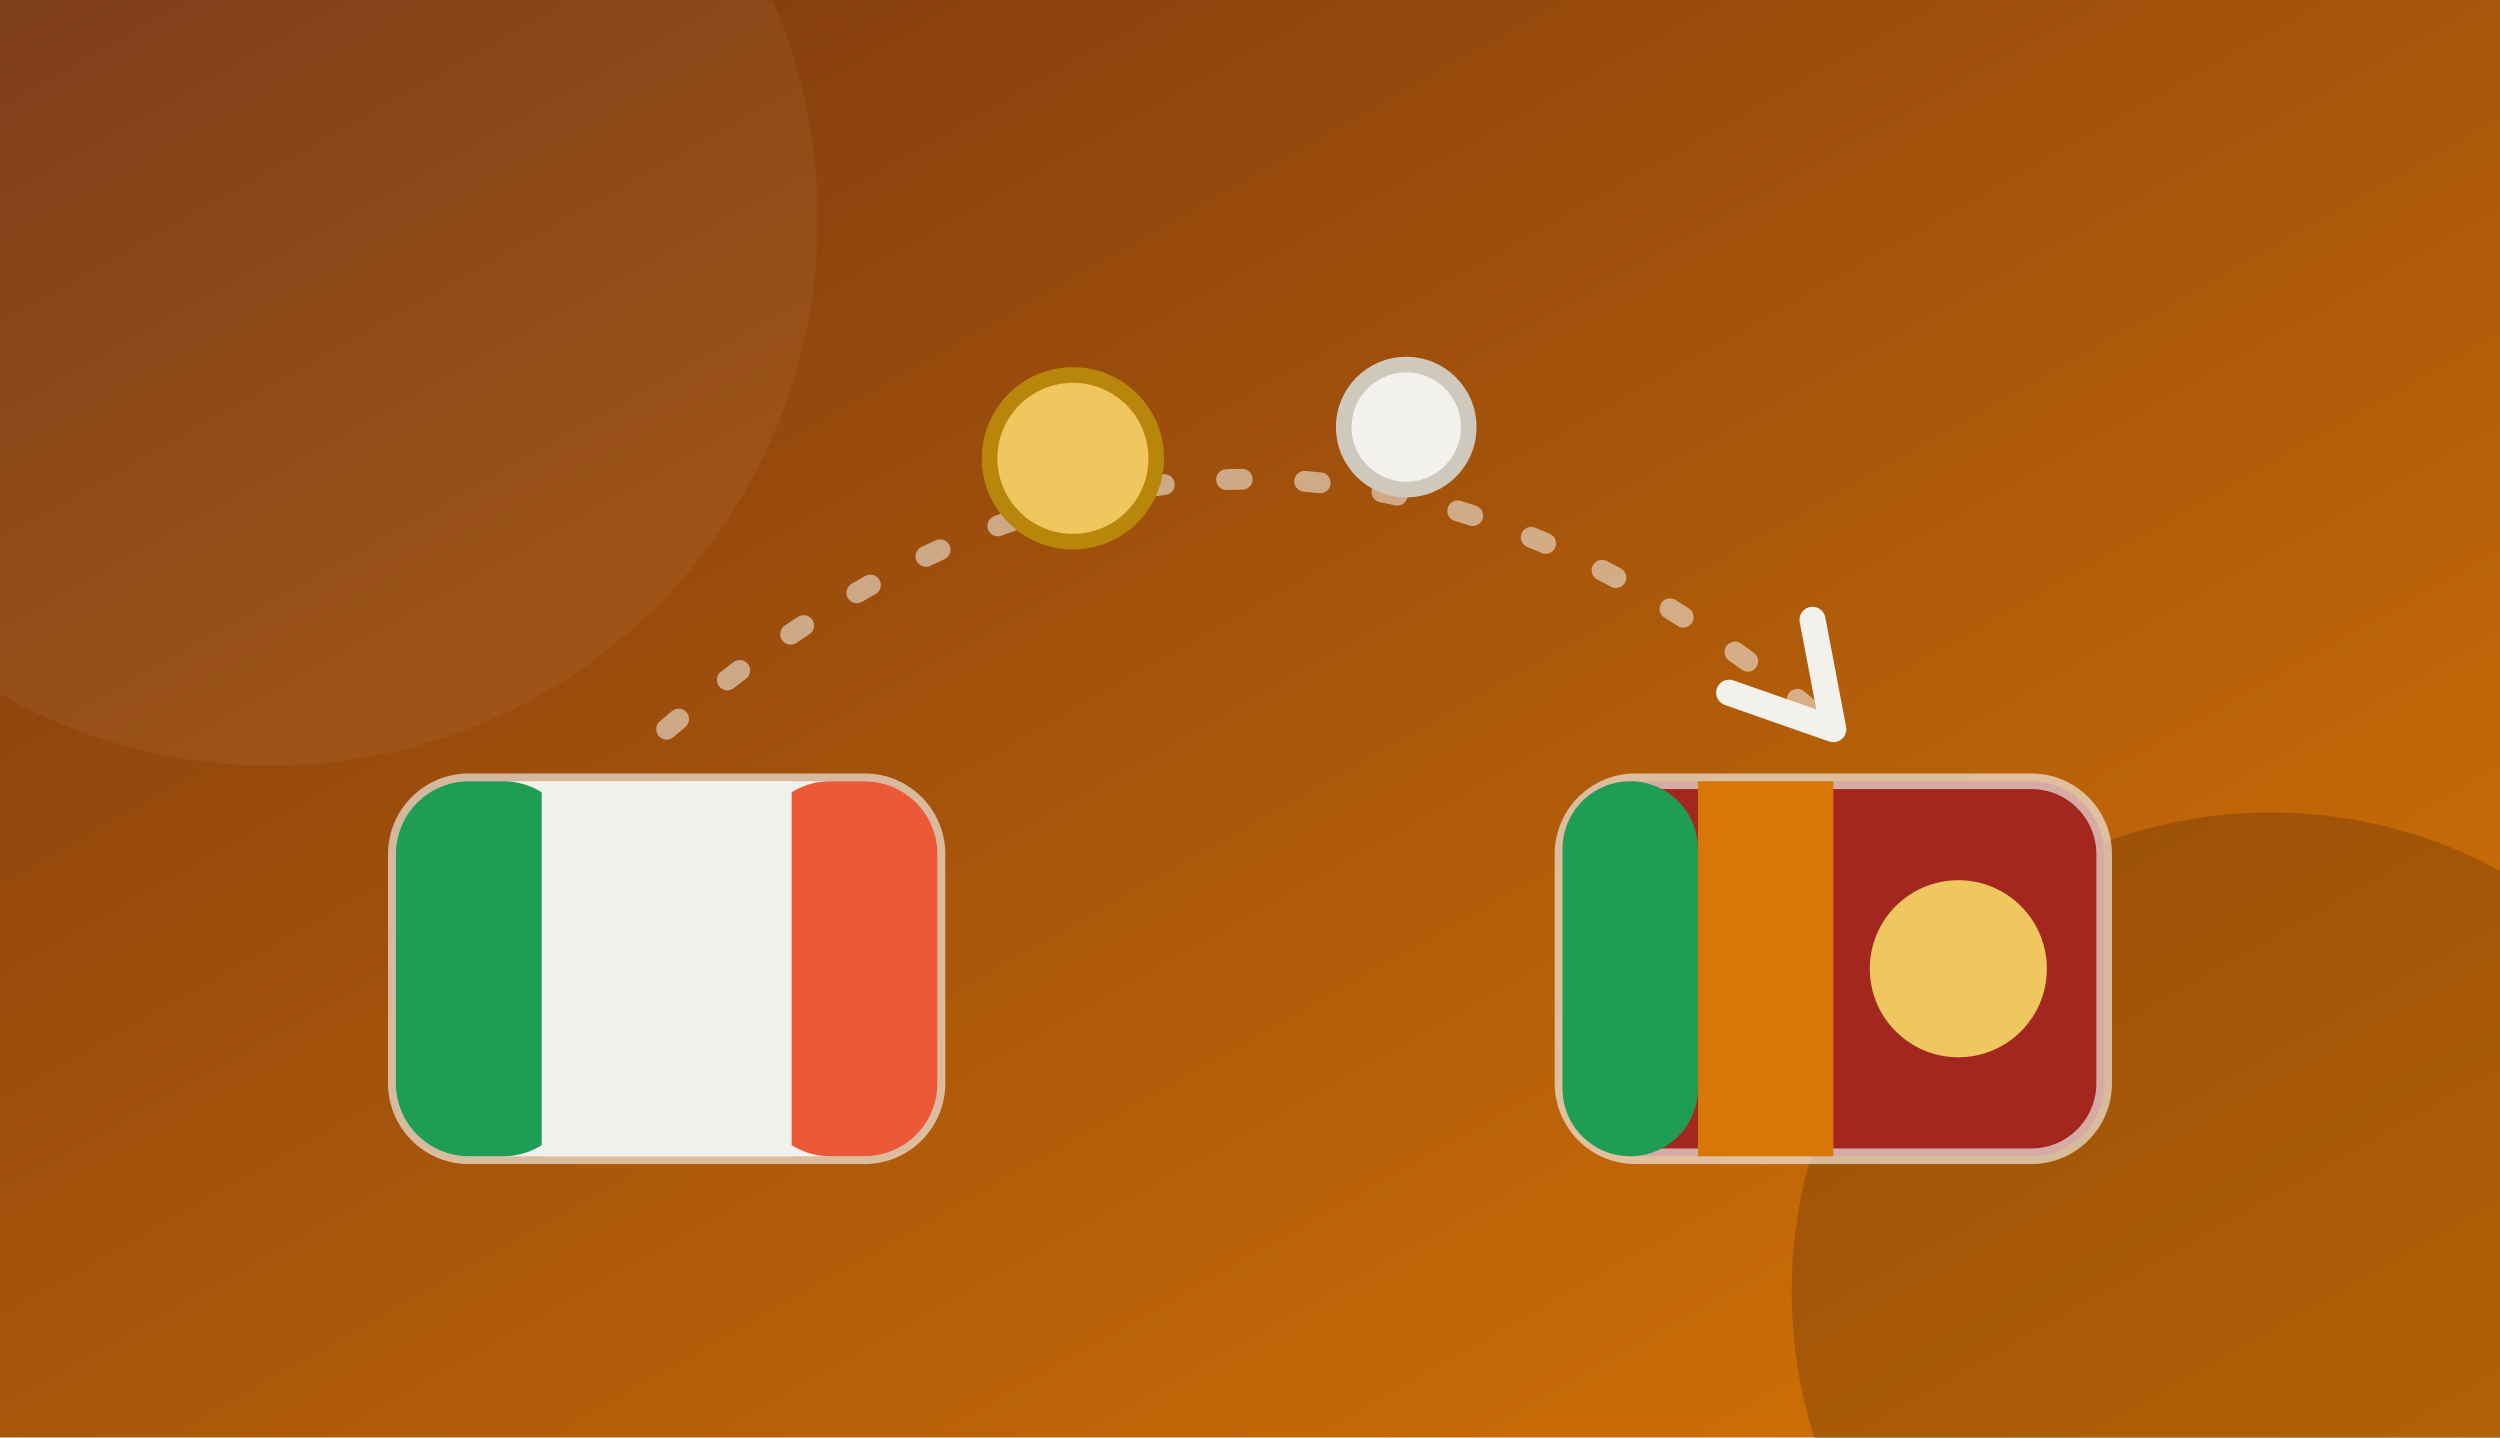
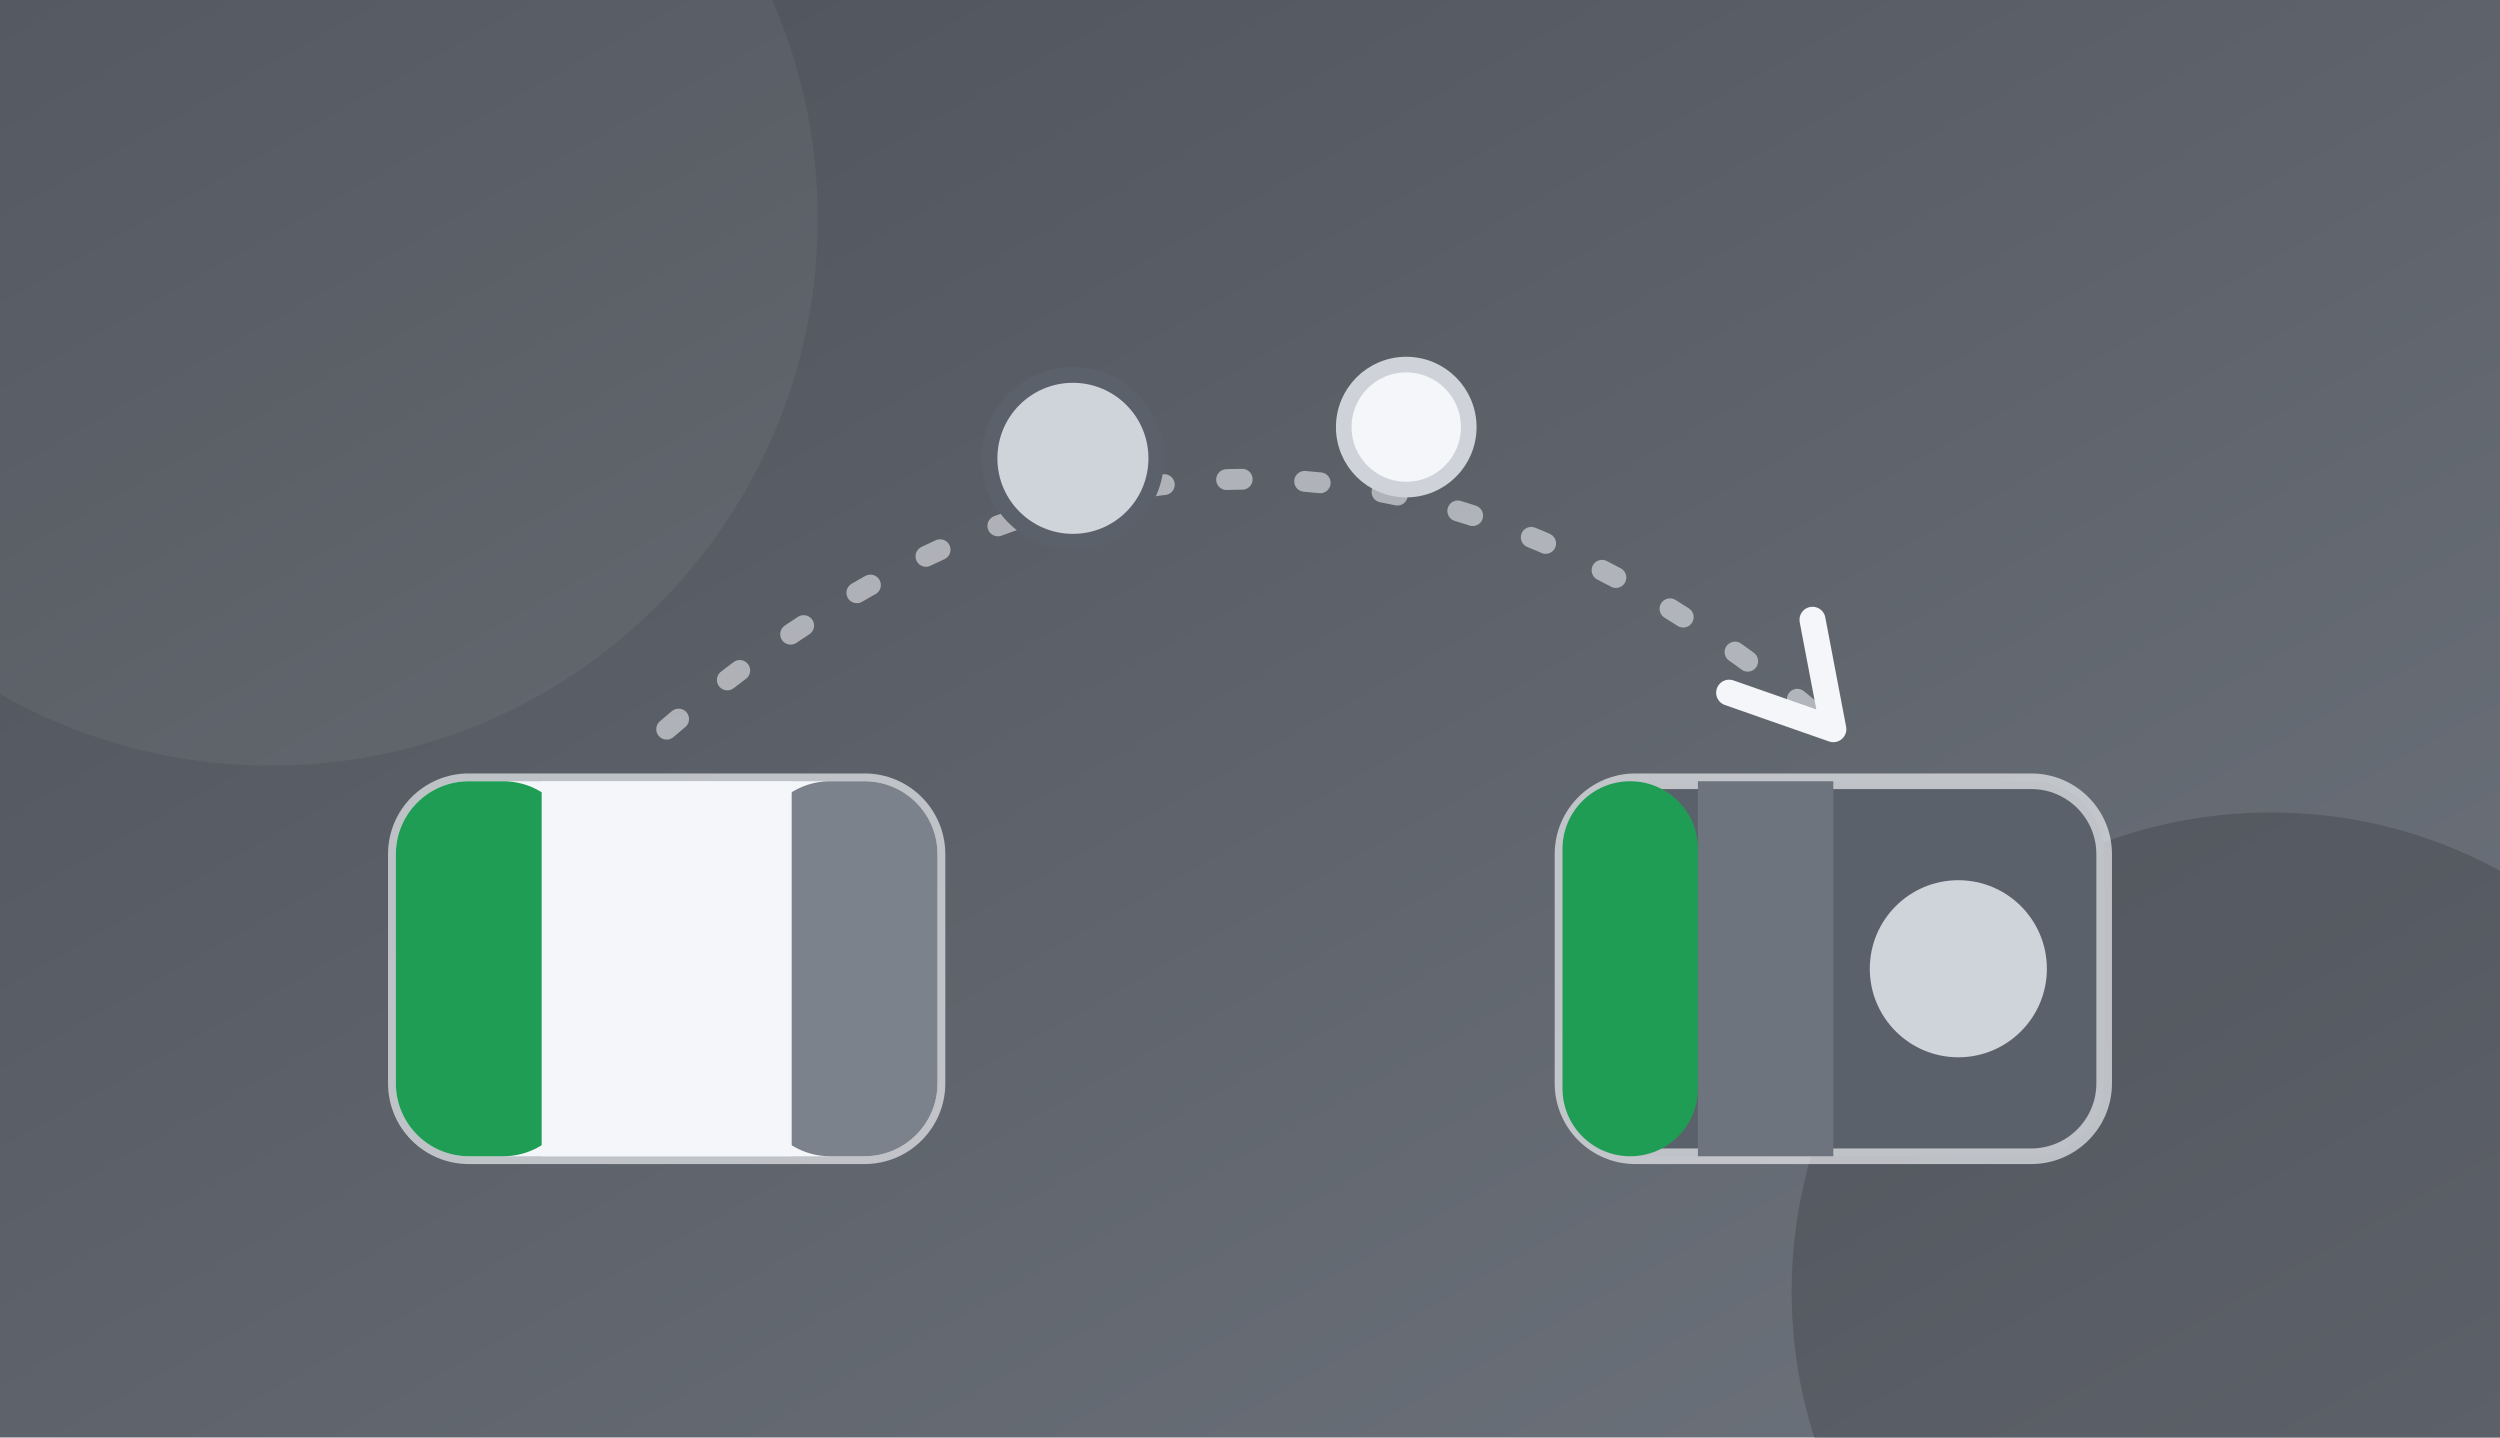
<svg xmlns="http://www.w3.org/2000/svg" viewBox="0 0 480 276" role="img" aria-label="">
  <defs>
    <linearGradient id="g" x1="0" y1="0" x2="1" y2="1">
-       <stop offset="0" stop-color="#78350f" />
-       <stop offset="1" stop-color="#d97706" />
+       <stop offset="0" stop-color="#4d5159" />
+       <stop offset="1" stop-color="#6e747d" />
    </linearGradient>
  </defs>
  <rect width="480" height="276" fill="url(#g)" />
  <circle cx="52" cy="42" r="105" fill="rgba(255,255,255,.05)" />
-   <circle cx="436" cy="248" r="92" fill="rgba(45,20,5,.22)" />
-   <rect x="76" y="150" width="104" height="72" rx="14" fill="#f3f1ec" stroke="rgba(243,241,236,.65)" stroke-width="3" />
+   <circle cx="436" cy="248" r="92" fill="rgba(28,30,34,.22)" />
+   <rect x="76" y="150" width="104" height="72" rx="14" fill="#f4f6f9" stroke="rgba(244,246,249,.65)" stroke-width="3" />
  <rect x="76" y="150" width="34.6" height="72" rx="14" fill="#1f9d55" />
-   <rect x="145.4" y="150" width="34.6" height="72" rx="14" fill="#eb5939" />
-   <rect x="104" y="150" width="48" height="72" fill="#f3f1ec" />
-   <rect x="300" y="150" width="104" height="72" rx="14" fill="#a3271f" stroke="rgba(243,241,236,.65)" stroke-width="3" />
+   <rect x="145.4" y="150" width="34.6" height="72" rx="14" fill="#7c828c" />
+   <rect x="104" y="150" width="48" height="72" fill="#f4f6f9" />
+   <rect x="300" y="150" width="104" height="72" rx="14" fill="#5b616b" stroke="rgba(244,246,249,.65)" stroke-width="3" />
  <rect x="300" y="150" width="26" height="72" rx="13" fill="#1f9d55" />
-   <rect x="326" y="150" width="26" height="72" fill="#d97706" />
-   <circle cx="376" cy="186" r="17" fill="#f0c75e" />
-   <path d="M128 140 Q240 44 352 140" fill="none" stroke="rgba(243,241,236,.55)" stroke-width="4" stroke-dasharray="3 12" stroke-linecap="round" />
-   <path d="M352 140l-20-7M352 140l-4-21" stroke="#f3f1ec" stroke-width="5" stroke-linecap="round" fill="none" />
-   <circle cx="206" cy="88" r="16" fill="#f0c75e" stroke="#b8860b" stroke-width="3" />
-   <circle cx="270" cy="82" r="12" fill="#f3f1ec" stroke="#cfc9bd" stroke-width="3" />
+   <rect x="326" y="150" width="26" height="72" fill="#6e747d" />
+   <circle cx="376" cy="186" r="17" fill="#cfd4db" />
+   <path d="M128 140 Q240 44 352 140" fill="none" stroke="rgba(244,246,249,.55)" stroke-width="4" stroke-dasharray="3 12" stroke-linecap="round" />
+   <path d="M352 140l-20-7M352 140l-4-21" stroke="#f4f6f9" stroke-width="5" stroke-linecap="round" fill="none" />
+   <circle cx="206" cy="88" r="16" fill="#cfd4db" stroke="#5b616b" stroke-width="3" />
+   <circle cx="270" cy="82" r="12" fill="#f4f6f9" stroke="#cfd2d8" stroke-width="3" />
</svg>
